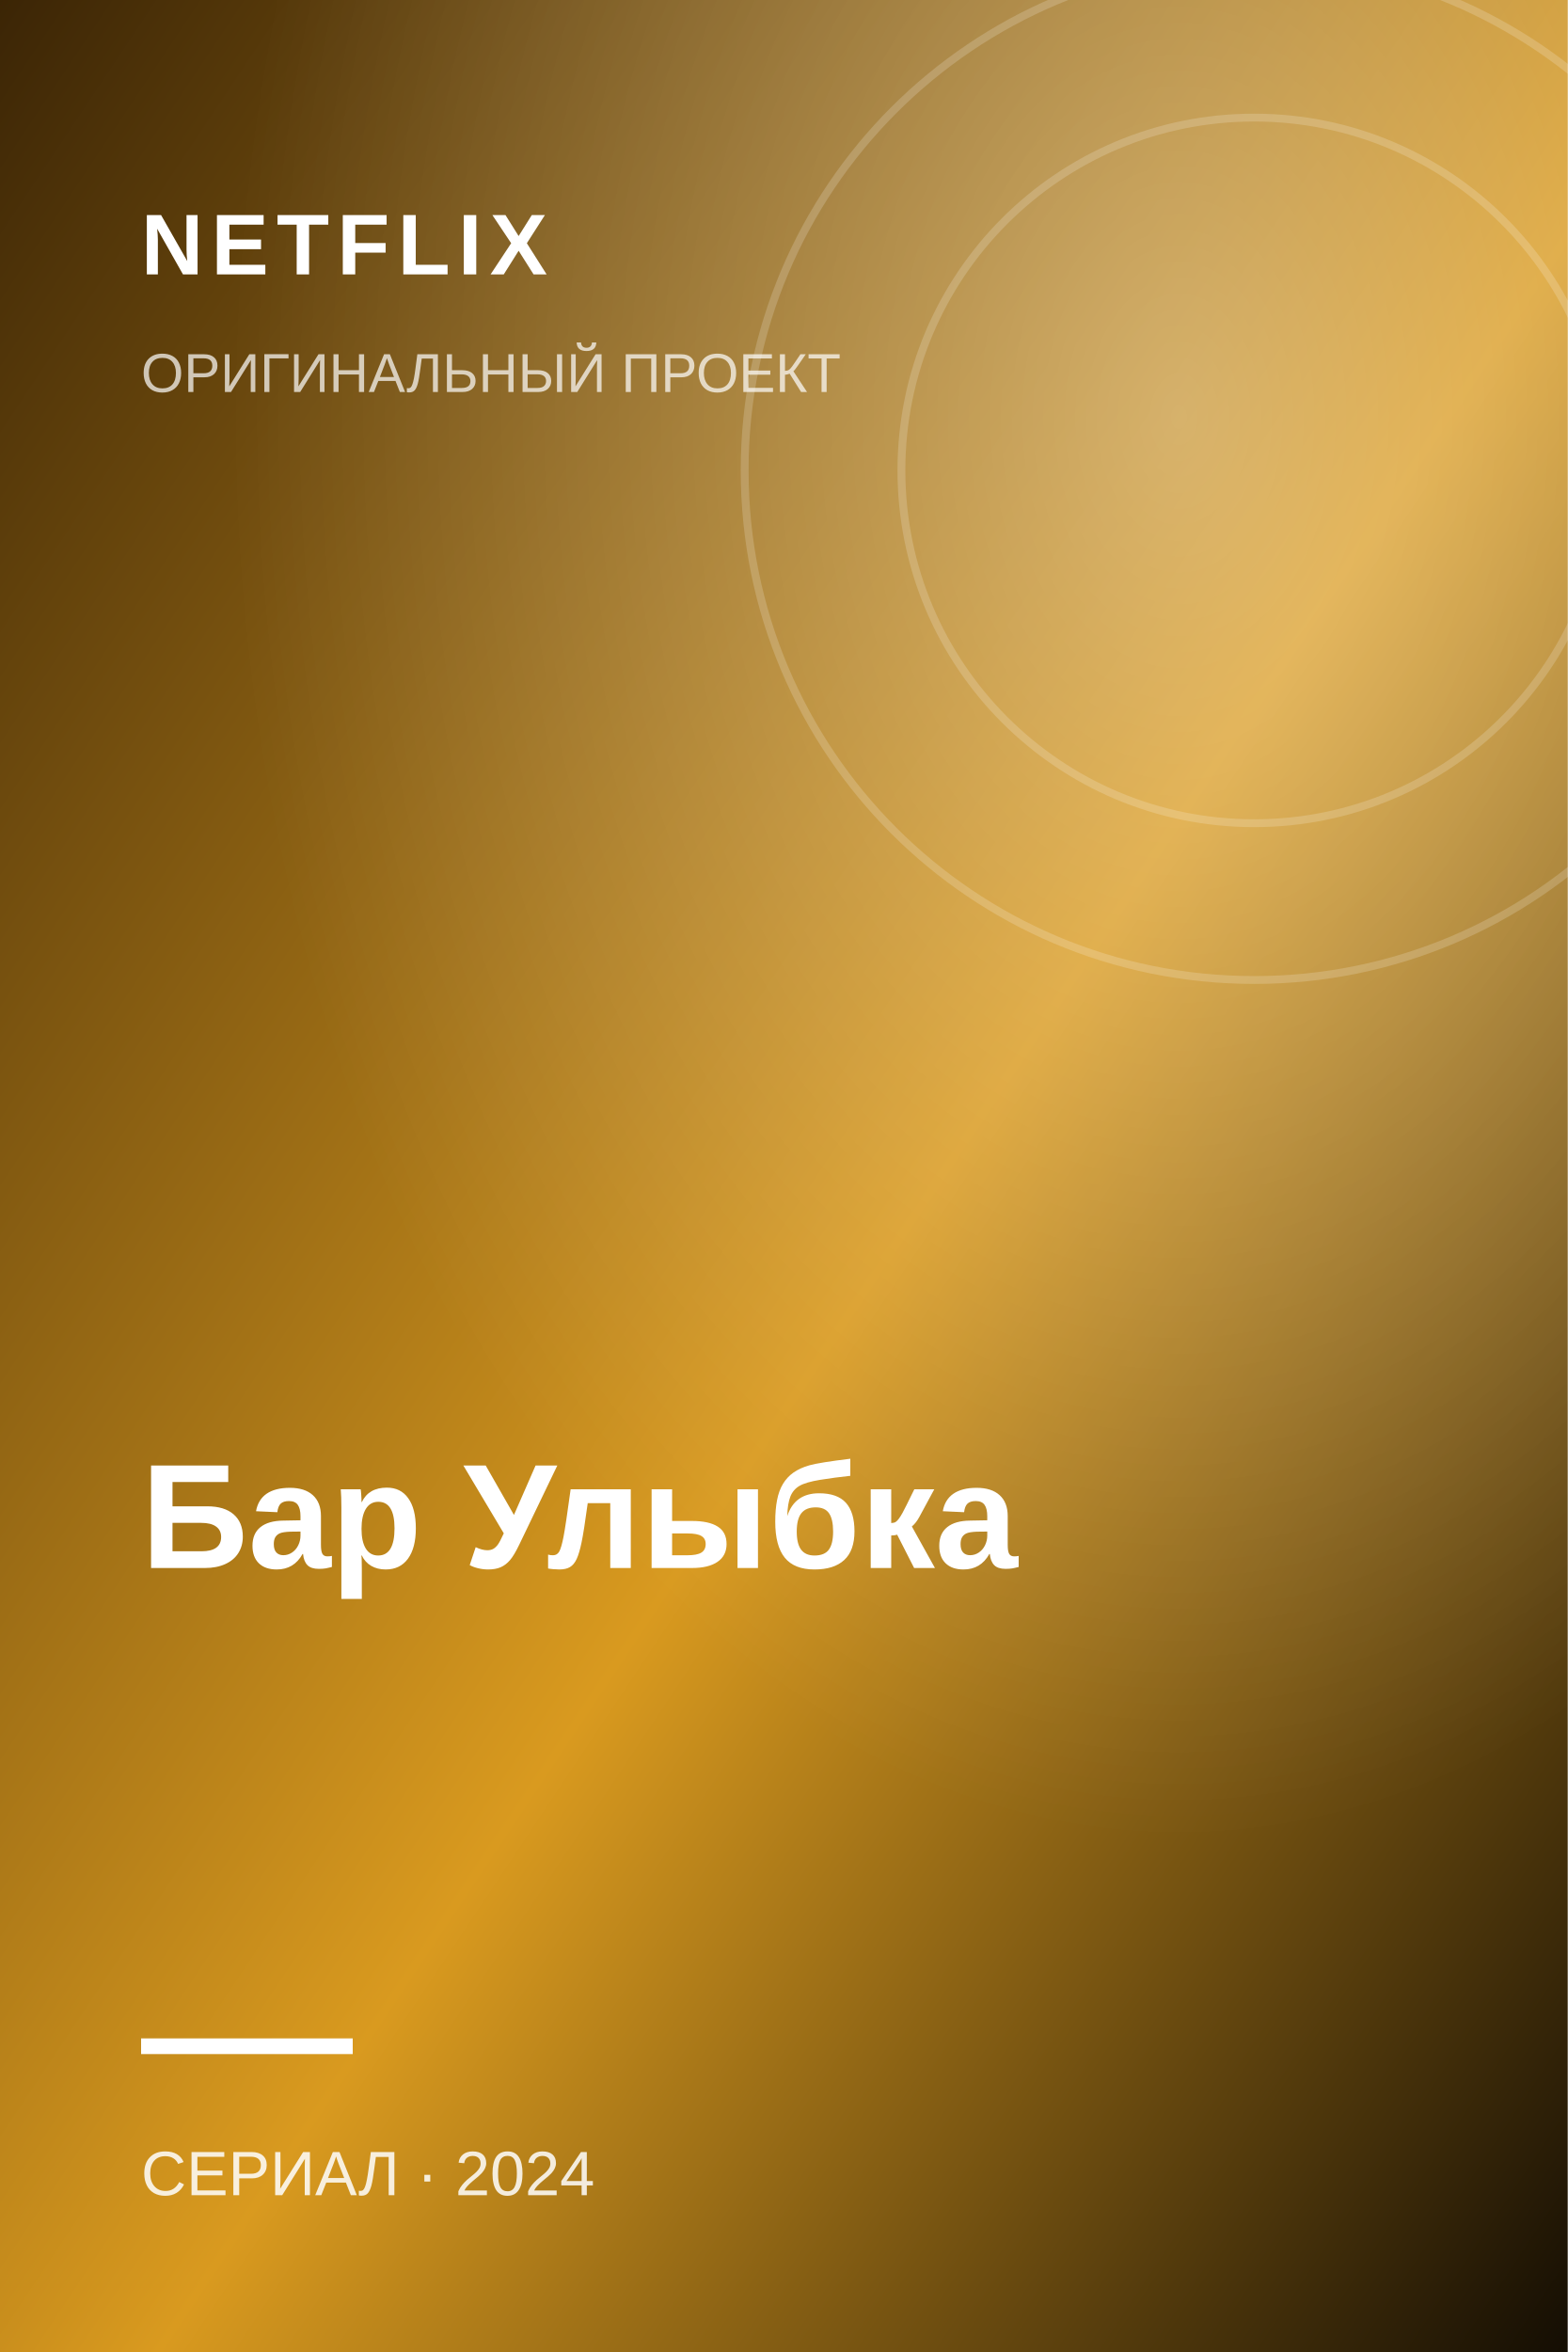
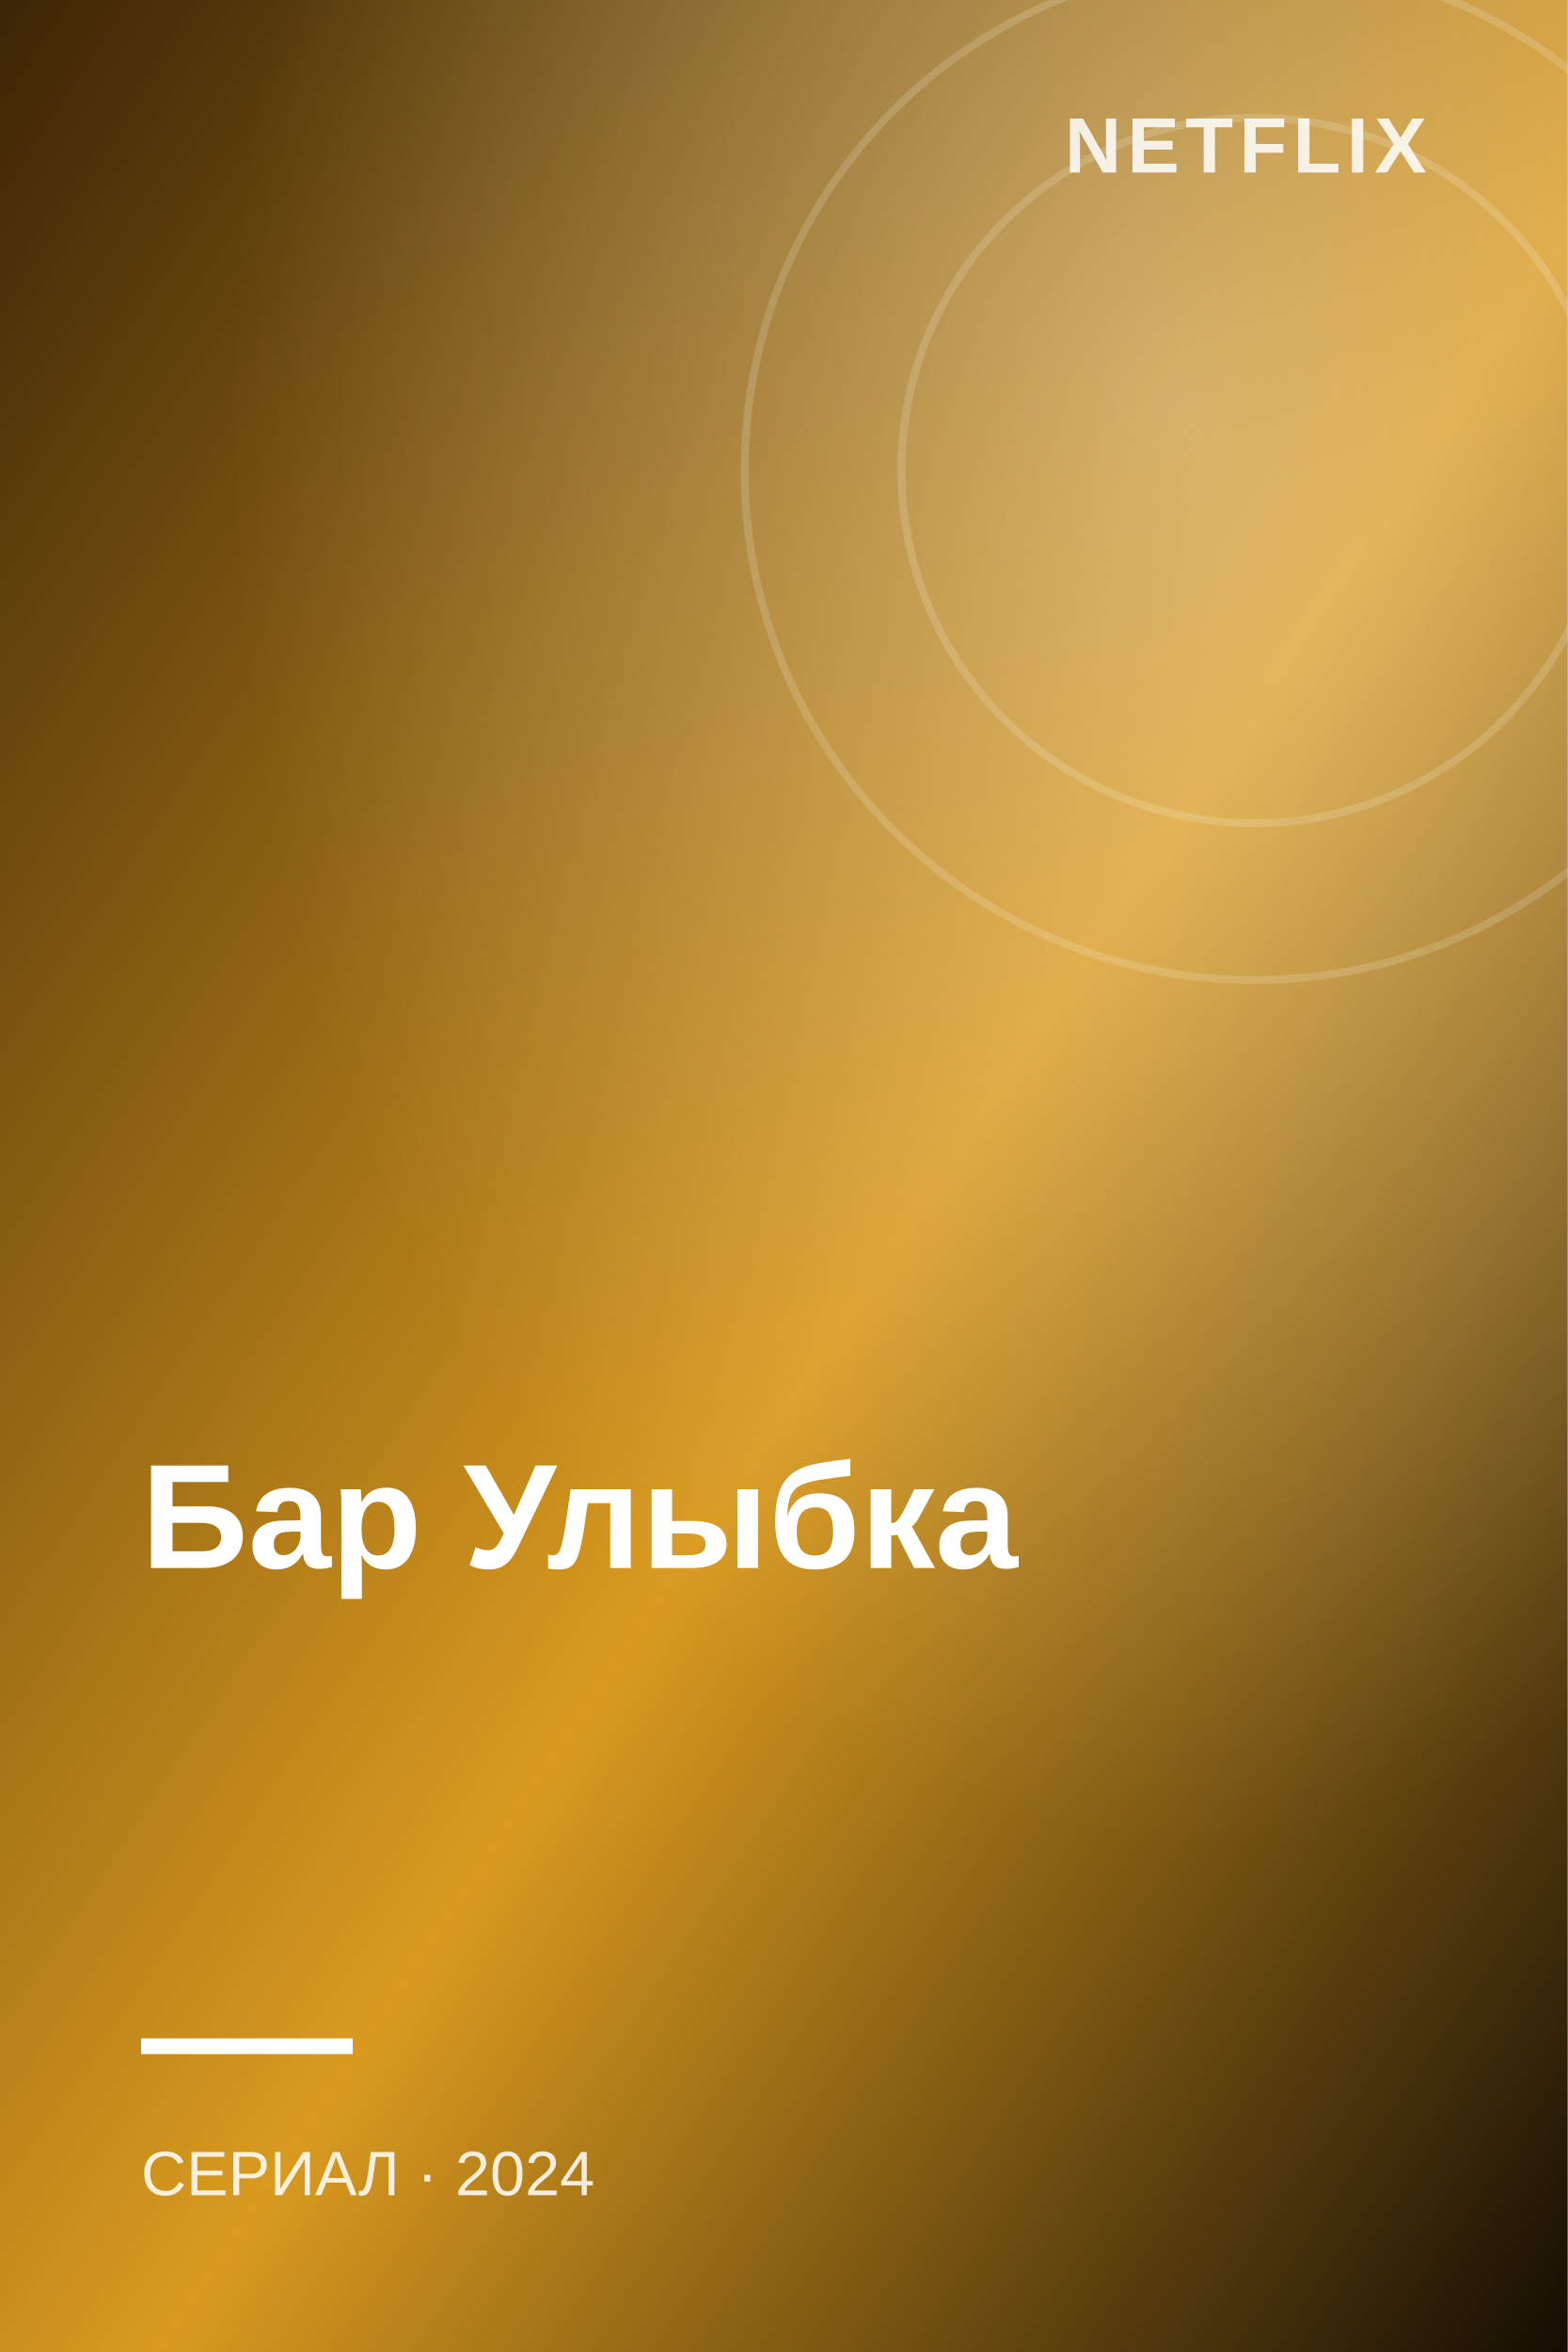
<svg xmlns="http://www.w3.org/2000/svg" width="400" height="600" viewBox="0 0 400 600">
  <defs>
    <linearGradient id="g" x1="0" y1="0" x2="1" y2="1">
      <stop offset="0" stop-color="#3a2405" />
      <stop offset="0.55" stop-color="#d99a1f" />
      <stop offset="1" stop-color="#120c03" />
    </linearGradient>
    <radialGradient id="gl" cx="0.75" cy="0.18" r="0.6">
      <stop offset="0" stop-color="#ffffff" stop-opacity="0.35" />
      <stop offset="1" stop-color="#ffffff" stop-opacity="0" />
    </radialGradient>
  </defs>
  <rect width="400" height="600" fill="url(#g)" />
  <rect width="400" height="600" fill="url(#gl)" />
-   <g opacity="0.18" fill="none" stroke="#ffffff" stroke-width="2">
+   <g opacity="0.16" fill="none" stroke="#ffffff" stroke-width="2">
    <circle cx="320" cy="120" r="90" />
    <circle cx="320" cy="120" r="130" />
  </g>
-   <text x="36" y="70" font-family="Montserrat, Arial, sans-serif" font-size="22" font-weight="900" fill="#ffffff" letter-spacing="2">NETFLIX</text>
-   <text x="36" y="100" font-family="Arial, sans-serif" font-size="14" fill="#ffffff" opacity="0.7">ОРИГИНАЛЬНЫЙ ПРОЕКТ</text>
+   <text x="364" y="44" text-anchor="end" font-family="Montserrat, Arial, sans-serif" font-size="20" font-weight="900" fill="#ffffff" opacity="0.85" letter-spacing="1.5">NETFLIX</text>
  <text x="36" y="400" font-family="Montserrat, Arial, sans-serif" font-size="38" font-weight="800" fill="#ffffff">Бар Улыбка</text>
+   <rect x="36" y="520" width="54" height="4" fill="#ffffff" />
  <text x="36" y="560" font-family="Arial, sans-serif" font-size="16" fill="#ffffff" opacity="0.85">СЕРИАЛ · 2024</text>
-   <rect x="36" y="520" width="54" height="4" fill="#ffffff" />
</svg>
